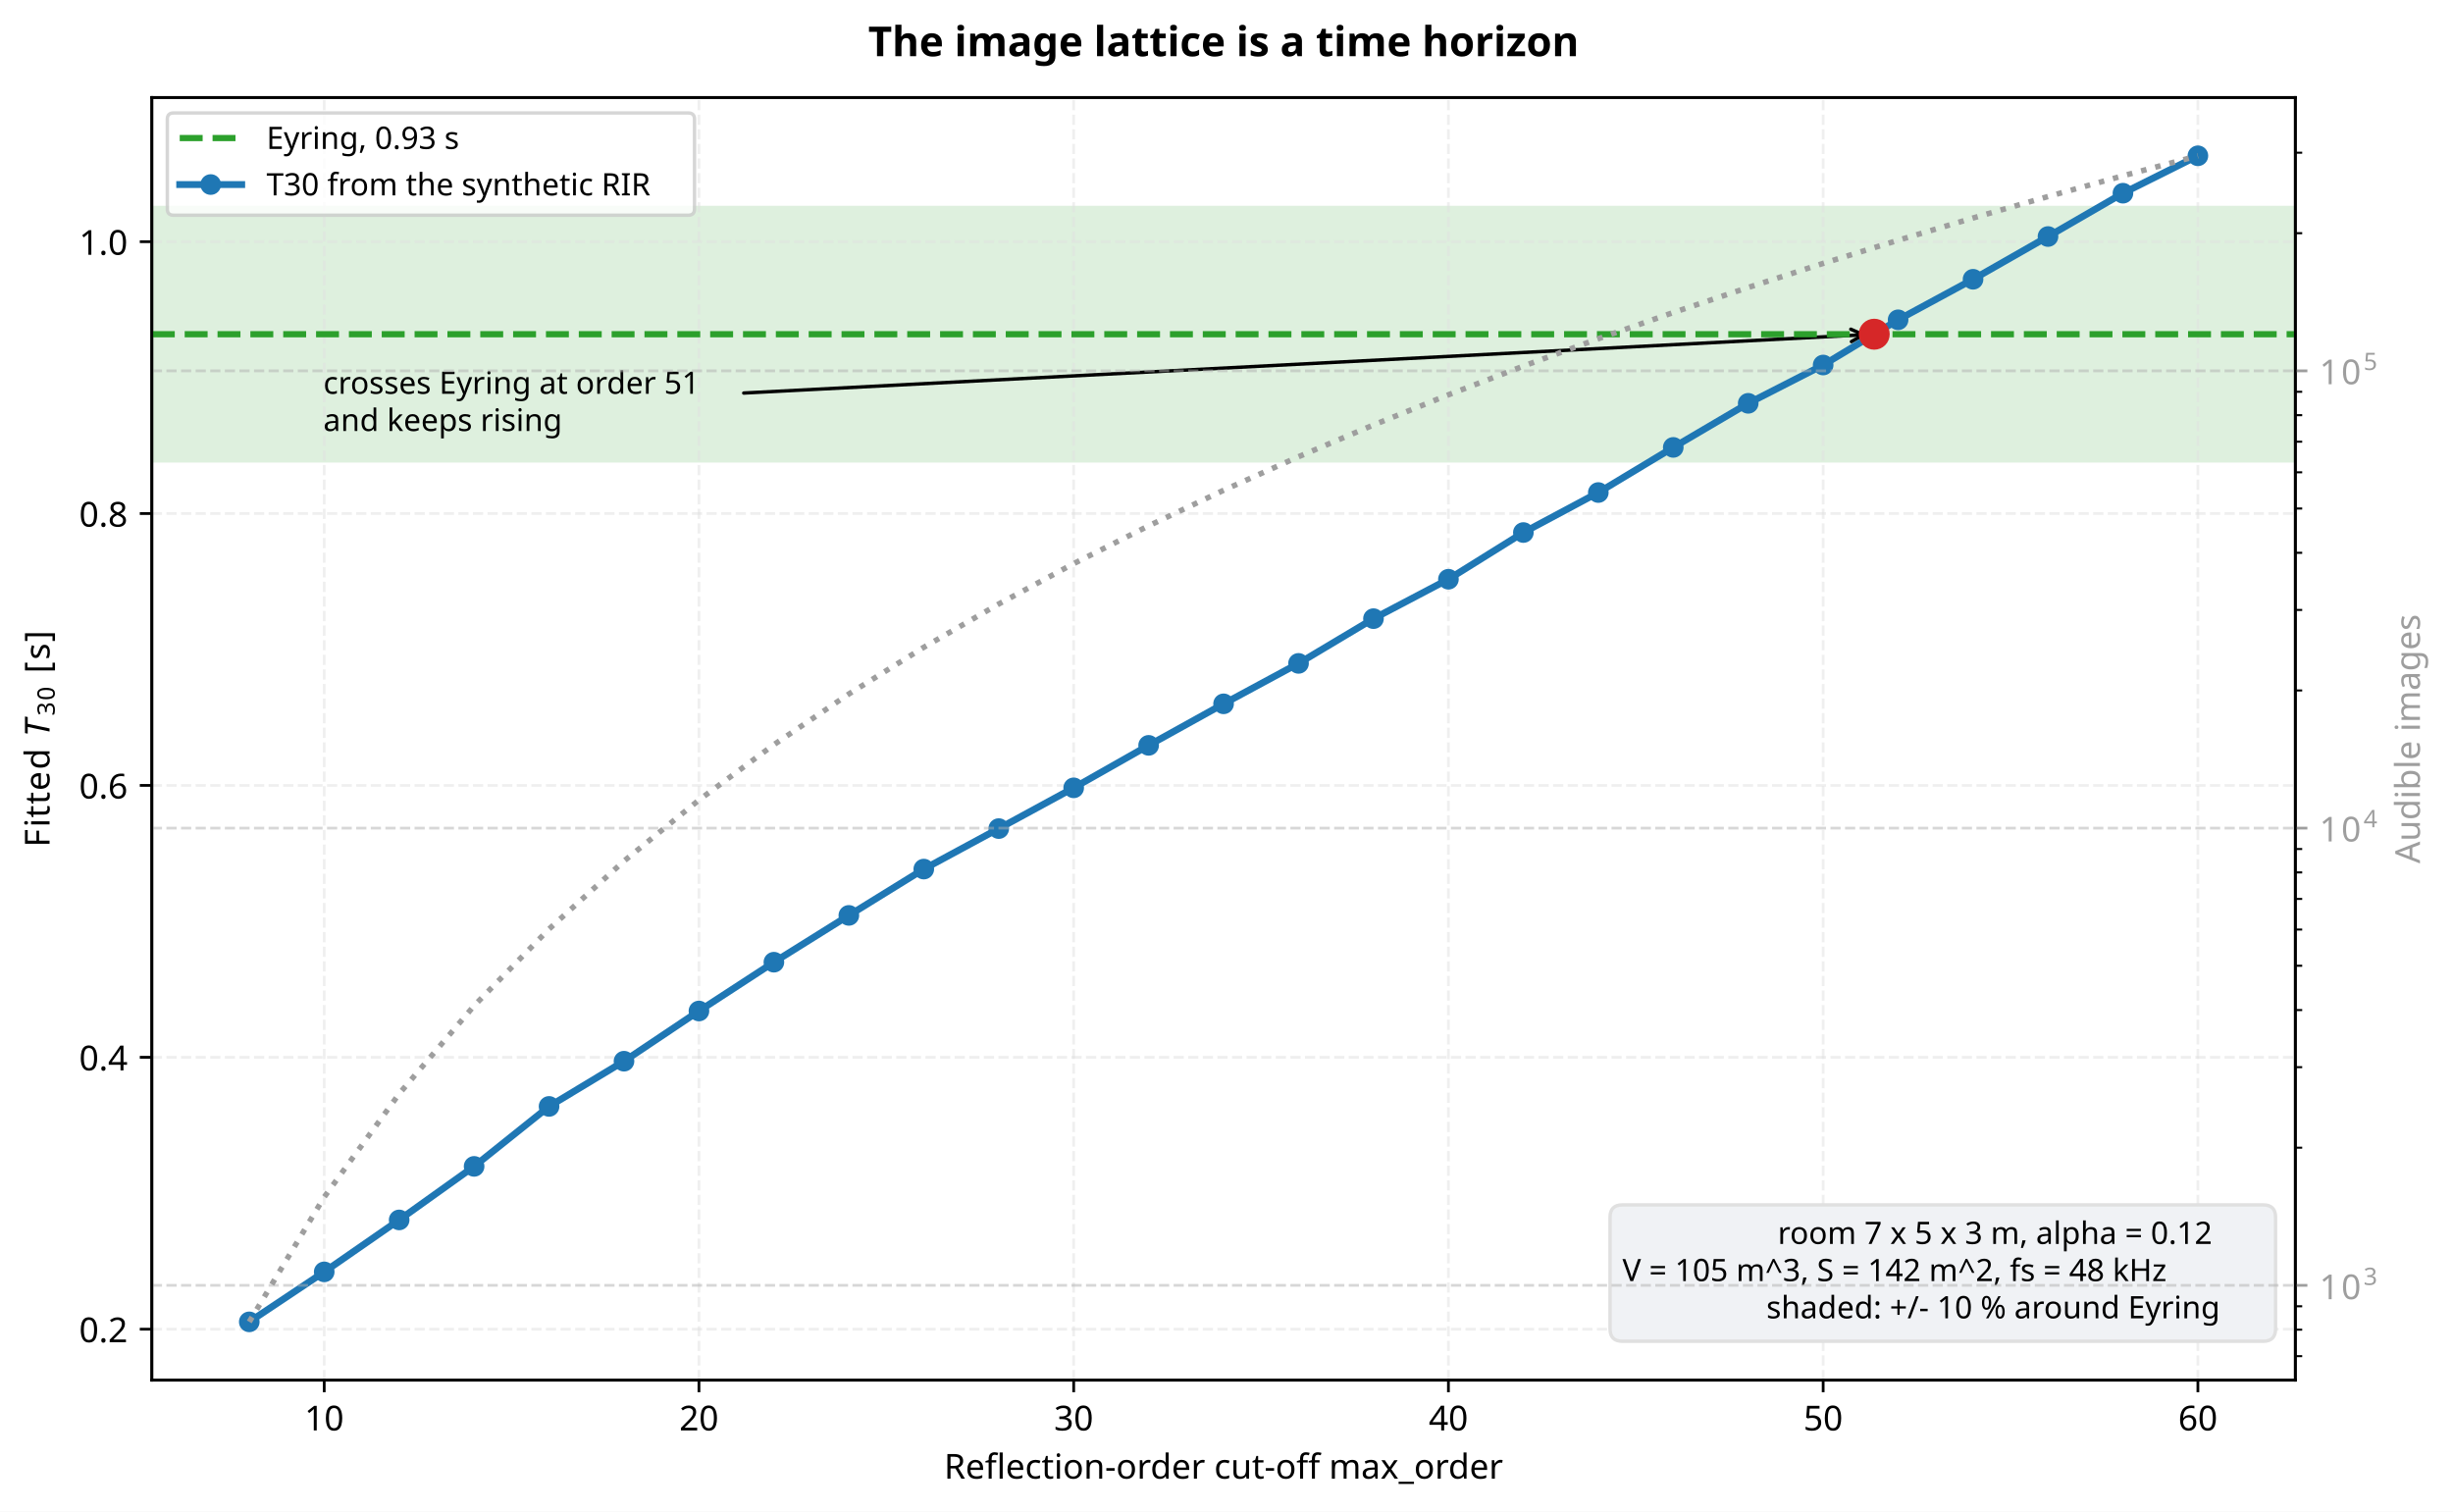
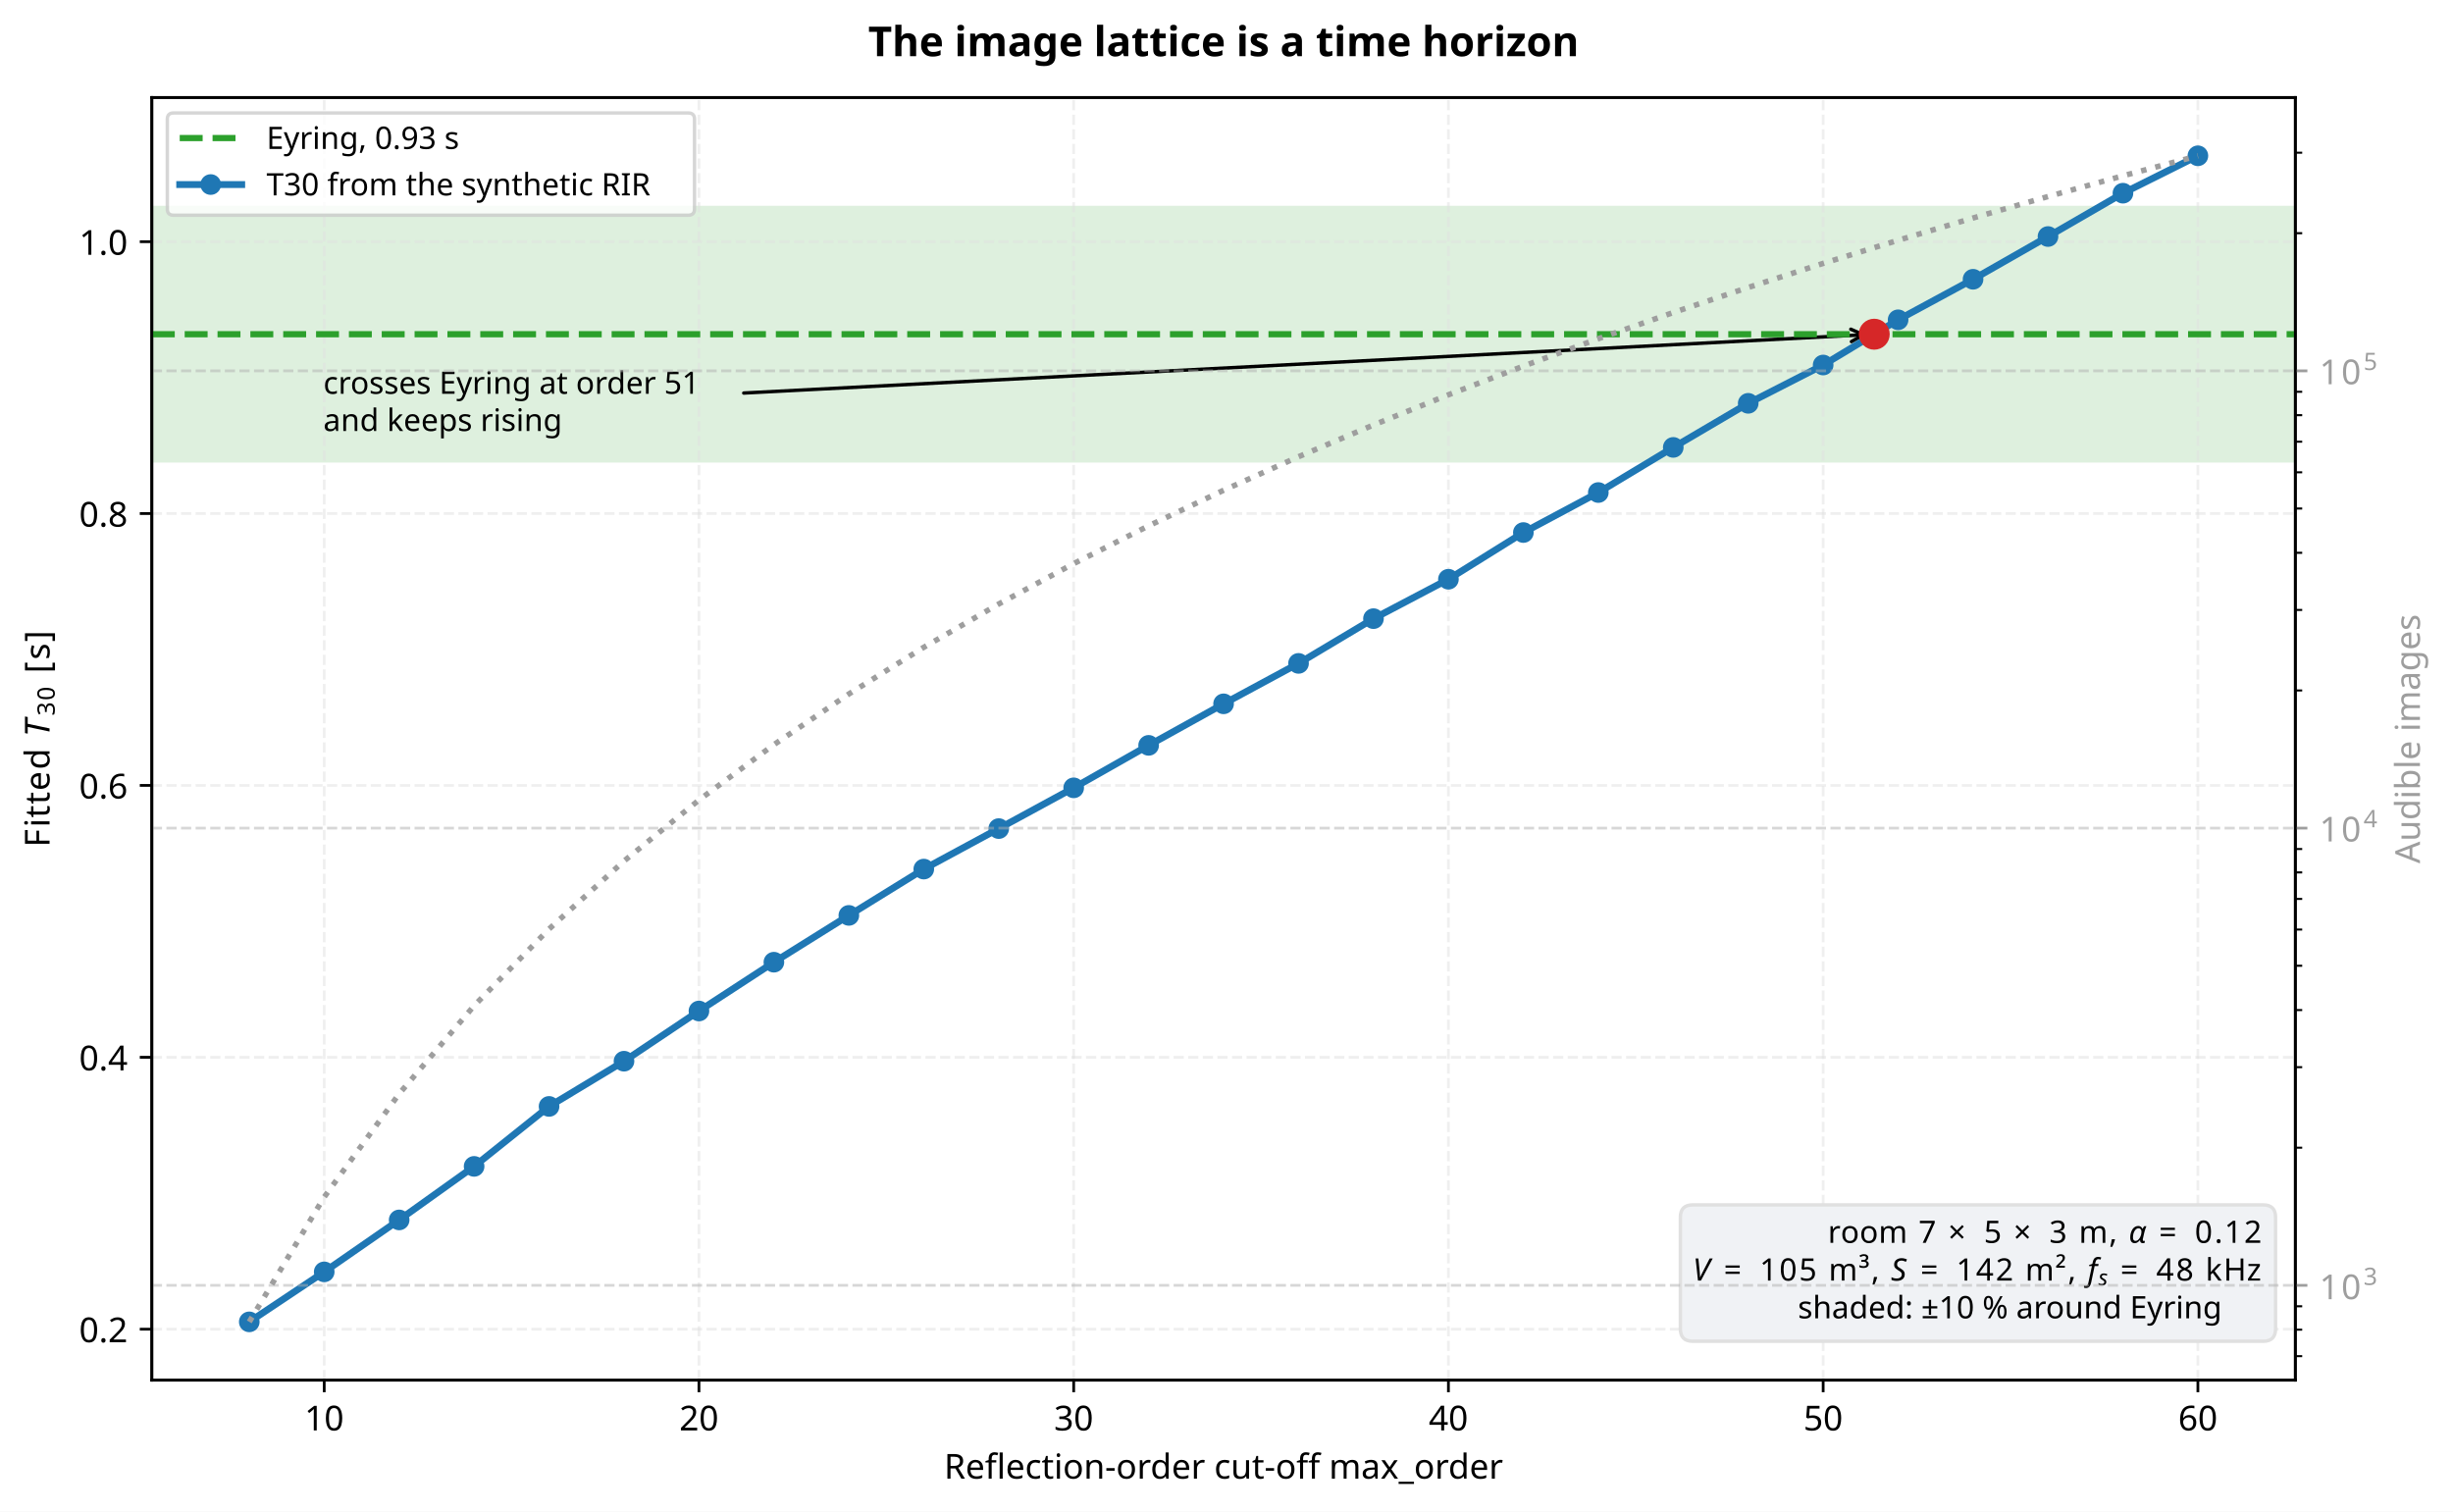
<svg xmlns="http://www.w3.org/2000/svg" xmlns:xlink="http://www.w3.org/1999/xlink" width="712.542pt" height="439.117pt" viewBox="0 0 712.542 439.117" version="1.1">
  <defs>
    <style type="text/css">*{stroke-linejoin: round; stroke-linecap: butt}</style>
  </defs>
  <g id="figure_1">
    <g id="patch_1">
      <path d="M -0 439.117  L 712.542 439.117  L 712.542 0  L -0 0  z " style="fill: #ffffff" />
    </g>
    <g id="axes_1">
      <g id="patch_2">
        <path d="M 44.105 400.916  L 666.741 400.916  L 666.741 28.318  L 44.105 28.318  z " style="fill: #ffffff" />
      </g>
      <g id="patch_3">
        <path d="M 44.105 133.88  L 666.741 133.88  L 666.741 60.283  L 44.105 60.283  z " clip-path="url(#pe8489d910d)" style="fill: #def0de; stroke: #def0de; stroke-linejoin: miter" />
      </g>
      <g id="matplotlib.axis_1">
        <g id="xtick_1">
          <g id="line2d_1">
            <path d="M 94.178 400.916  L 94.178 28.318  " clip-path="url(#pe8489d910d)" style="fill: none; stroke-dasharray: 2.96,1.28; stroke-dashoffset: 0; stroke: #e0e0e0; stroke-opacity: 0.5; stroke-width: 0.8" />
          </g>
          <g id="line2d_2">
            <defs>
              <path id="m3d27035b55" d="M 0 0  L 0 3.5  " style="stroke: #000000; stroke-width: 0.8" />
            </defs>
            <g>
              <use xlink:href="#m3d27035b55" x="94.178" y="400.916" style="stroke: #000000; stroke-width: 0.8" />
            </g>
          </g>
          <g id="text_1">
            <text style="font-size: 10px; font-family: sans-serif; text-anchor: middle" x="94.178" y="415.513" transform="rotate(-0 94.17754 415.5134)">10</text>
          </g>
        </g>
        <g id="xtick_2">
          <g id="line2d_3">
            <path d="M 203.03 400.916  L 203.03 28.318  " clip-path="url(#pe8489d910d)" style="fill: none; stroke-dasharray: 2.96,1.28; stroke-dashoffset: 0; stroke: #e0e0e0; stroke-opacity: 0.5; stroke-width: 0.8" />
          </g>
          <g id="line2d_4">
            <g>
              <use xlink:href="#m3d27035b55" x="203.03" y="400.916" style="stroke: #000000; stroke-width: 0.8" />
            </g>
          </g>
          <g id="text_2">
            <text style="font-size: 10px; font-family: sans-serif; text-anchor: middle" x="203.03" y="415.513" transform="rotate(-0 203.0299 415.5134)">20</text>
          </g>
        </g>
        <g id="xtick_3">
          <g id="line2d_5">
            <path d="M 311.882 400.916  L 311.882 28.318  " clip-path="url(#pe8489d910d)" style="fill: none; stroke-dasharray: 2.96,1.28; stroke-dashoffset: 0; stroke: #e0e0e0; stroke-opacity: 0.5; stroke-width: 0.8" />
          </g>
          <g id="line2d_6">
            <g>
              <use xlink:href="#m3d27035b55" x="311.882" y="400.916" style="stroke: #000000; stroke-width: 0.8" />
            </g>
          </g>
          <g id="text_3">
            <text style="font-size: 10px; font-family: sans-serif; text-anchor: middle" x="311.882" y="415.513" transform="rotate(-0 311.8822 415.5134)">30</text>
          </g>
        </g>
        <g id="xtick_4">
          <g id="line2d_7">
            <path d="M 420.735 400.916  L 420.735 28.318  " clip-path="url(#pe8489d910d)" style="fill: none; stroke-dasharray: 2.96,1.28; stroke-dashoffset: 0; stroke: #e0e0e0; stroke-opacity: 0.5; stroke-width: 0.8" />
          </g>
          <g id="line2d_8">
            <g>
              <use xlink:href="#m3d27035b55" x="420.735" y="400.916" style="stroke: #000000; stroke-width: 0.8" />
            </g>
          </g>
          <g id="text_4">
            <text style="font-size: 10px; font-family: sans-serif; text-anchor: middle" x="420.735" y="415.513" transform="rotate(-0 420.7345 415.5134)">40</text>
          </g>
        </g>
        <g id="xtick_5">
          <g id="line2d_9">
            <path d="M 529.587 400.916  L 529.587 28.318  " clip-path="url(#pe8489d910d)" style="fill: none; stroke-dasharray: 2.96,1.28; stroke-dashoffset: 0; stroke: #e0e0e0; stroke-opacity: 0.5; stroke-width: 0.8" />
          </g>
          <g id="line2d_10">
            <g>
              <use xlink:href="#m3d27035b55" x="529.587" y="400.916" style="stroke: #000000; stroke-width: 0.8" />
            </g>
          </g>
          <g id="text_5">
            <text style="font-size: 10px; font-family: sans-serif; text-anchor: middle" x="529.587" y="415.513" transform="rotate(-0 529.5868 415.5134)">50</text>
          </g>
        </g>
        <g id="xtick_6">
          <g id="line2d_11">
            <path d="M 638.439 400.916  L 638.439 28.318  " clip-path="url(#pe8489d910d)" style="fill: none; stroke-dasharray: 2.96,1.28; stroke-dashoffset: 0; stroke: #e0e0e0; stroke-opacity: 0.5; stroke-width: 0.8" />
          </g>
          <g id="line2d_12">
            <g>
              <use xlink:href="#m3d27035b55" x="638.439" y="400.916" style="stroke: #000000; stroke-width: 0.8" />
            </g>
          </g>
          <g id="text_6">
            <text style="font-size: 10px; font-family: sans-serif; text-anchor: middle" x="638.439" y="415.513" transform="rotate(-0 638.4392 415.5134)">60</text>
          </g>
        </g>
        <g id="text_7">
          <text style="font-size: 10px; font-family: sans-serif; text-anchor: middle" x="355.423" y="429.514" transform="rotate(-0 355.4231 429.5142)">Reflection-order cut-off  max_order</text>
        </g>
      </g>
      <g id="matplotlib.axis_2">
        <g id="ytick_1">
          <g id="line2d_13">
            <path d="M 44.105 386.096  L 666.741 386.096  " clip-path="url(#pe8489d910d)" style="fill: none; stroke-dasharray: 2.96,1.28; stroke-dashoffset: 0; stroke: #e0e0e0; stroke-opacity: 0.5; stroke-width: 0.8" />
          </g>
          <g id="line2d_14">
            <defs>
              <path id="mef640d9f3a" d="M 0 0  L -3.5 0  " style="stroke: #000000; stroke-width: 0.8" />
            </defs>
            <g>
              <use xlink:href="#mef640d9f3a" x="44.105" y="386.096" style="stroke: #000000; stroke-width: 0.8" />
            </g>
          </g>
          <g id="text_8">
            <text style="font-size: 10px; font-family: sans-serif; text-anchor: end" x="37.105" y="389.895" transform="rotate(-0 37.10547 389.8953)">0.2</text>
          </g>
        </g>
        <g id="ytick_2">
          <g id="line2d_15">
            <path d="M 44.105 307.125  L 666.741 307.125  " clip-path="url(#pe8489d910d)" style="fill: none; stroke-dasharray: 2.96,1.28; stroke-dashoffset: 0; stroke: #e0e0e0; stroke-opacity: 0.5; stroke-width: 0.8" />
          </g>
          <g id="line2d_16">
            <g>
              <use xlink:href="#mef640d9f3a" x="44.105" y="307.125" style="stroke: #000000; stroke-width: 0.8" />
            </g>
          </g>
          <g id="text_9">
            <text style="font-size: 10px; font-family: sans-serif; text-anchor: end" x="37.105" y="310.923" transform="rotate(-0 37.10547 310.9234)">0.4</text>
          </g>
        </g>
        <g id="ytick_3">
          <g id="line2d_17">
            <path d="M 44.105 228.153  L 666.741 228.153  " clip-path="url(#pe8489d910d)" style="fill: none; stroke-dasharray: 2.96,1.28; stroke-dashoffset: 0; stroke: #e0e0e0; stroke-opacity: 0.5; stroke-width: 0.8" />
          </g>
          <g id="line2d_18">
            <g>
              <use xlink:href="#mef640d9f3a" x="44.105" y="228.153" style="stroke: #000000; stroke-width: 0.8" />
            </g>
          </g>
          <g id="text_10">
            <text style="font-size: 10px; font-family: sans-serif; text-anchor: end" x="37.105" y="231.951" transform="rotate(-0 37.10547 231.9514)">0.6</text>
          </g>
        </g>
        <g id="ytick_4">
          <g id="line2d_19">
            <path d="M 44.105 149.181  L 666.741 149.181  " clip-path="url(#pe8489d910d)" style="fill: none; stroke-dasharray: 2.96,1.28; stroke-dashoffset: 0; stroke: #e0e0e0; stroke-opacity: 0.5; stroke-width: 0.8" />
          </g>
          <g id="line2d_20">
            <g>
              <use xlink:href="#mef640d9f3a" x="44.105" y="149.181" style="stroke: #000000; stroke-width: 0.8" />
            </g>
          </g>
          <g id="text_11">
            <text style="font-size: 10px; font-family: sans-serif; text-anchor: end" x="37.105" y="152.98" transform="rotate(-0 37.10547 152.9795)">0.8</text>
          </g>
        </g>
        <g id="ytick_5">
          <g id="line2d_21">
            <path d="M 44.105 70.209  L 666.741 70.209  " clip-path="url(#pe8489d910d)" style="fill: none; stroke-dasharray: 2.96,1.28; stroke-dashoffset: 0; stroke: #e0e0e0; stroke-opacity: 0.5; stroke-width: 0.8" />
          </g>
          <g id="line2d_22">
            <g>
              <use xlink:href="#mef640d9f3a" x="44.105" y="70.209" style="stroke: #000000; stroke-width: 0.8" />
            </g>
          </g>
          <g id="text_12">
            <text style="font-size: 10px; font-family: sans-serif; text-anchor: end" x="37.105" y="74.008" transform="rotate(-0 37.10547 74.00761)">1.0</text>
          </g>
        </g>
        <g id="text_13">
          <g transform="translate(14.8 246.067) rotate(-90)">
            <text>
              <tspan x="0" y="-0.406" style="font-size: 10px; font-family: sans-serif">F</tspan>
              <tspan x="5.752" y="-0.406" style="font-size: 10px; font-family: sans-serif">i</tspan>
              <tspan x="8.53" y="-0.406" style="font-size: 10px; font-family: sans-serif">t</tspan>
              <tspan x="12.451" y="-0.406" style="font-size: 10px; font-family: sans-serif">t</tspan>
              <tspan x="16.372" y="-0.406" style="font-size: 10px; font-family: sans-serif">e</tspan>
              <tspan x="22.524" y="-0.406" style="font-size: 10px; font-family: sans-serif">d</tspan>
              <tspan x="28.872" y="-0.406" style="font-size: 10px; font-family: sans-serif"> </tspan>
              <tspan x="47.34" y="-0.406" style="font-size: 10px; font-family: sans-serif"> </tspan>
              <tspan x="50.519" y="-0.406" style="font-size: 10px; font-family: sans-serif">[</tspan>
              <tspan x="54.42" y="-0.406" style="font-size: 10px; font-family: sans-serif">s</tspan>
              <tspan x="59.63" y="-0.406" style="font-size: 10px; font-family: sans-serif">]</tspan>
              <tspan x="32.051" y="-0.406" style="font-style: oblique; font-size: 10px; font-family: sans-serif">T</tspan>
              <tspan x="38.159" y="1.094" style="font-size: 7px; font-family: sans-serif">3</tspan>
              <tspan x="42.613" y="1.094" style="font-size: 7px; font-family: sans-serif">0</tspan>
            </text>
          </g>
        </g>
      </g>
      <g id="patch_4">
        <path d="M 44.105 400.916  L 44.105 28.318  " style="fill: none; stroke: #000000; stroke-width: 0.8; stroke-linejoin: miter; stroke-linecap: square" />
      </g>
      <g id="patch_5">
        <path d="M 666.741 400.916  L 666.741 28.318  " style="fill: none; stroke: #000000; stroke-width: 0.8; stroke-linejoin: miter; stroke-linecap: square" />
      </g>
      <g id="patch_6">
        <path d="M 44.105 400.916  L 666.741 400.916  " style="fill: none; stroke: #000000; stroke-width: 0.8; stroke-linejoin: miter; stroke-linecap: square" />
      </g>
      <g id="patch_7">
        <path d="M 44.105 28.318  L 666.741 28.318  " style="fill: none; stroke: #000000; stroke-width: 0.8; stroke-linejoin: miter; stroke-linecap: square" />
      </g>
      <g id="patch_8">
        <path d="M 216.044 114.172  Q 379.234 105.679 541.308 97.244  " style="fill: none; stroke: #000000; stroke-linecap: round" />
        <path d="M 537.62 95.633  L 541.308 97.244  L 537.807 99.228  " style="fill: none; stroke: #000000; stroke-linecap: round" />
      </g>
      <g id="text_14">
        <text style="font-size: 9px; font-family: sans-serif" transform="translate(93.91629 114.3911)">crosses Eyring at order 51</text>
        <text style="font-size: 9px; font-family: sans-serif" transform="translate(93.91629 125.1935)">and keeps rising</text>
      </g>
      <g id="text_15">
        <g id="patch_9">
-           <path d="M 471.283 389.612  L 657.401 389.612  Q 661.001 389.612 661.001 386.012  L 661.001 353.604  Q 661.001 350.004 657.401 350.004  L 471.283 350.004  Q 467.683 350.004 467.683 353.604  L 467.683 386.012  Q 467.683 389.612 471.283 389.612  z " style="fill: #f0f2f5; stroke: #e0e0e0; stroke-linejoin: miter" />
-         </g>
-         <text style="font-size: 9px; font-family: sans-serif" transform="translate(516.3881 361.344)">room 7 x 5 x 3 m, alpha = 0.12</text>
-         <text style="font-size: 9px; font-family: sans-serif" transform="translate(471.2827 372.1464)">V = 105 m^3, S = 142 m^2, fs = 48 kHz</text>
-         <text style="font-size: 9px; font-family: sans-serif" transform="translate(513.0947 382.9489)">shaded: +/- 10 % around Eyring</text>
+           <path d="M 491.711 389.612  L 657.401 389.612  Q 661.001 389.612 661.001 386.012  L 661.001 353.604  Q 661.001 350.004 657.401 350.004  L 491.711 350.004  Q 488.111 350.004 488.111 353.604  L 488.111 386.012  Q 488.111 389.612 491.711 389.612  z " style="fill: #f0f2f5; stroke: #e0e0e0; stroke-linejoin: miter" />
+         </g>
+         <g transform="translate(530.9513 361.3426)">
+           <text>
+             <tspan x="0" y="-0.312" style="font-size: 9px; font-family: sans-serif">r</tspan>
+             <tspan x="3.7" y="-0.312" style="font-size: 9px; font-family: sans-serif">o</tspan>
+             <tspan x="9.207" y="-0.312" style="font-size: 9px; font-family: sans-serif">o</tspan>
+             <tspan x="14.713" y="-0.312" style="font-size: 9px; font-family: sans-serif">m</tspan>
+             <tspan x="23.48" y="-0.312" style="font-size: 9px; font-family: sans-serif"> </tspan>
+             <tspan x="26.341" y="-0.312" style="font-size: 9px; font-family: sans-serif">7</tspan>
+             <tspan x="32.067" y="-0.312" style="font-size: 9px; font-family: sans-serif"> </tspan>
+             <tspan x="34.928" y="-0.312" style="font-size: 9px; font-family: sans-serif">×</tspan>
+             <tspan x="42.469" y="-0.312" style="font-size: 9px; font-family: sans-serif"> </tspan>
+             <tspan x="45.33" y="-0.312" style="font-size: 9px; font-family: sans-serif">5</tspan>
+             <tspan x="51.056" y="-0.312" style="font-size: 9px; font-family: sans-serif"> </tspan>
+             <tspan x="53.917" y="-0.312" style="font-size: 9px; font-family: sans-serif">×</tspan>
+             <tspan x="61.458" y="-0.312" style="font-size: 9px; font-family: sans-serif"> </tspan>
+             <tspan x="64.318" y="-0.312" style="font-size: 9px; font-family: sans-serif">3</tspan>
+             <tspan x="70.044" y="-0.312" style="font-size: 9px; font-family: sans-serif"> </tspan>
+             <tspan x="72.905" y="-0.312" style="font-size: 9px; font-family: sans-serif">m</tspan>
+             <tspan x="81.672" y="-0.312" style="font-size: 9px; font-family: sans-serif">,</tspan>
+             <tspan x="84.533" y="-0.312" style="font-size: 9px; font-family: sans-serif"> </tspan>
+             <tspan x="93.327" y="-0.312" style="font-size: 9px; font-family: sans-serif"> </tspan>
+             <tspan x="96.188" y="-0.312" style="font-size: 9px; font-family: sans-serif">=</tspan>
+             <tspan x="103.729" y="-0.312" style="font-size: 9px; font-family: sans-serif"> </tspan>
+             <tspan x="106.589" y="-0.312" style="font-size: 9px; font-family: sans-serif">0</tspan>
+             <tspan x="112.315" y="-0.312" style="font-size: 9px; font-family: sans-serif">.</tspan>
+             <tspan x="115.176" y="-0.312" style="font-size: 9px; font-family: sans-serif">1</tspan>
+             <tspan x="120.902" y="-0.312" style="font-size: 9px; font-family: sans-serif">2</tspan>
+             <tspan x="87.394" y="-0.312" style="font-style: oblique; font-size: 9px; font-family: sans-serif">α</tspan>
+           </text>
+         </g>
+         <g transform="translate(491.7113 372.1464)">
+           <text>
+             <tspan x="0" y="-0.156" style="font-style: oblique; font-size: 9px; font-family: sans-serif">V</tspan>
+             <tspan x="57.555" y="-0.156" style="font-style: oblique; font-size: 9px; font-family: sans-serif">S</tspan>
+             <tspan x="114.667" y="-0.156" style="font-style: oblique; font-size: 9px; font-family: sans-serif">f</tspan>
+             <tspan x="6.157" y="-0.156" style="font-size: 9px; font-family: sans-serif"> </tspan>
+             <tspan x="9.018" y="-0.156" style="font-size: 9px; font-family: sans-serif">=</tspan>
+             <tspan x="16.559" y="-0.156" style="font-size: 9px; font-family: sans-serif"> </tspan>
+             <tspan x="19.419" y="-0.156" style="font-size: 9px; font-family: sans-serif">1</tspan>
+             <tspan x="25.146" y="-0.156" style="font-size: 9px; font-family: sans-serif">0</tspan>
+             <tspan x="30.872" y="-0.156" style="font-size: 9px; font-family: sans-serif">5</tspan>
+             <tspan x="36.598" y="-0.156" style="font-size: 9px; font-family: sans-serif"> </tspan>
+             <tspan x="39.458" y="-0.156" style="font-size: 9px; font-family: sans-serif">m</tspan>
+             <tspan x="48.226" y="-0.156" style="font-size: 9px; font-family: sans-serif">³</tspan>
+             <tspan x="51.833" y="-0.156" style="font-size: 9px; font-family: sans-serif">,</tspan>
+             <tspan x="54.694" y="-0.156" style="font-size: 9px; font-family: sans-serif"> </tspan>
+             <tspan x="63.268" y="-0.156" style="font-size: 9px; font-family: sans-serif"> </tspan>
+             <tspan x="66.129" y="-0.156" style="font-size: 9px; font-family: sans-serif">=</tspan>
+             <tspan x="73.67" y="-0.156" style="font-size: 9px; font-family: sans-serif"> </tspan>
+             <tspan x="76.531" y="-0.156" style="font-size: 9px; font-family: sans-serif">1</tspan>
+             <tspan x="82.257" y="-0.156" style="font-size: 9px; font-family: sans-serif">4</tspan>
+             <tspan x="87.983" y="-0.156" style="font-size: 9px; font-family: sans-serif">2</tspan>
+             <tspan x="93.709" y="-0.156" style="font-size: 9px; font-family: sans-serif"> </tspan>
+             <tspan x="96.57" y="-0.156" style="font-size: 9px; font-family: sans-serif">m</tspan>
+             <tspan x="105.337" y="-0.156" style="font-size: 9px; font-family: sans-serif">²</tspan>
+             <tspan x="108.945" y="-0.156" style="font-size: 9px; font-family: sans-serif">,</tspan>
+             <tspan x="111.806" y="-0.156" style="font-size: 9px; font-family: sans-serif"> </tspan>
+             <tspan x="121.363" y="-0.156" style="font-size: 9px; font-family: sans-serif"> </tspan>
+             <tspan x="124.224" y="-0.156" style="font-size: 9px; font-family: sans-serif">=</tspan>
+             <tspan x="131.765" y="-0.156" style="font-size: 9px; font-family: sans-serif"> </tspan>
+             <tspan x="134.626" y="-0.156" style="font-size: 9px; font-family: sans-serif">4</tspan>
+             <tspan x="140.352" y="-0.156" style="font-size: 9px; font-family: sans-serif">8</tspan>
+             <tspan x="146.078" y="-0.156" style="font-size: 9px; font-family: sans-serif"> </tspan>
+             <tspan x="148.939" y="-0.156" style="font-size: 9px; font-family: sans-serif">k</tspan>
+             <tspan x="154.151" y="-0.156" style="font-size: 9px; font-family: sans-serif">H</tspan>
+             <tspan x="160.919" y="-0.156" style="font-size: 9px; font-family: sans-serif">z</tspan>
+             <tspan x="117.835" y="1.194" style="font-style: oblique; font-size: 6.3px; font-family: sans-serif">s</tspan>
+           </text>
+         </g>
+         <text style="font-size: 9px; font-family: sans-serif" transform="translate(522.2339 382.9489)">shaded: ±10 % around Eyring</text>
      </g>
      <g id="text_16">
        <text style="font-weight: 700; font-size: 12px; font-family: sans-serif; text-anchor: middle" x="355.423" y="16.318" transform="rotate(-0 355.4231 16.31812)">The image lattice is a time horizon</text>
      </g>
      <g id="line2d_23">
        <path d="M 44.105 97.082  L 666.741 97.082  " clip-path="url(#pe8489d910d)" style="fill: none; stroke-dasharray: 6.66,2.88; stroke-dashoffset: 0; stroke: #2ca02c; stroke-width: 1.8" />
      </g>
      <g id="line2d_24">
        <path d="M 72.407 383.98  L 94.178 369.459  L 115.948 354.369  L 137.718 338.814  L 159.489 321.396  L 181.259 308.261  L 203.03 293.681  L 224.8 279.502  L 246.571 265.907  L 268.341 252.453  L 290.112 240.692  L 311.882 228.856  L 333.653 216.514  L 355.423 204.45  L 377.194 192.703  L 398.964 179.708  L 420.735 168.259  L 442.505 154.693  L 464.275 143.073  L 486.046 129.962  L 507.816 117.157  L 529.587 106.031  L 551.357 92.897  L 573.128 81.124  L 594.898 68.706  L 616.669 56.122  L 638.439 45.254  " clip-path="url(#pe8489d910d)" style="fill: none; stroke: #1f77b4; stroke-width: 2; stroke-linecap: square" />
        <defs>
          <path id="mabc070e0cf" d="M 0 2.5  C 0.663 2.5 1.299 2.237 1.768 1.768  C 2.237 1.299 2.5 0.663 2.5 0  C 2.5 -0.663 2.237 -1.299 1.768 -1.768  C 1.299 -2.237 0.663 -2.5 0 -2.5  C -0.663 -2.5 -1.299 -2.237 -1.768 -1.768  C -2.237 -1.299 -2.5 -0.663 -2.5 0  C -2.5 0.663 -2.237 1.299 -1.768 1.768  C -1.299 2.237 -0.663 2.5 0 2.5  z " style="stroke: #1f77b4" />
        </defs>
        <g clip-path="url(#pe8489d910d)">
          <use xlink:href="#mabc070e0cf" x="72.407" y="383.98" style="fill: #1f77b4; stroke: #1f77b4" />
          <use xlink:href="#mabc070e0cf" x="94.178" y="369.459" style="fill: #1f77b4; stroke: #1f77b4" />
          <use xlink:href="#mabc070e0cf" x="115.948" y="354.369" style="fill: #1f77b4; stroke: #1f77b4" />
          <use xlink:href="#mabc070e0cf" x="137.718" y="338.814" style="fill: #1f77b4; stroke: #1f77b4" />
          <use xlink:href="#mabc070e0cf" x="159.489" y="321.396" style="fill: #1f77b4; stroke: #1f77b4" />
          <use xlink:href="#mabc070e0cf" x="181.259" y="308.261" style="fill: #1f77b4; stroke: #1f77b4" />
          <use xlink:href="#mabc070e0cf" x="203.03" y="293.681" style="fill: #1f77b4; stroke: #1f77b4" />
          <use xlink:href="#mabc070e0cf" x="224.8" y="279.502" style="fill: #1f77b4; stroke: #1f77b4" />
          <use xlink:href="#mabc070e0cf" x="246.571" y="265.907" style="fill: #1f77b4; stroke: #1f77b4" />
          <use xlink:href="#mabc070e0cf" x="268.341" y="252.453" style="fill: #1f77b4; stroke: #1f77b4" />
          <use xlink:href="#mabc070e0cf" x="290.112" y="240.692" style="fill: #1f77b4; stroke: #1f77b4" />
          <use xlink:href="#mabc070e0cf" x="311.882" y="228.856" style="fill: #1f77b4; stroke: #1f77b4" />
          <use xlink:href="#mabc070e0cf" x="333.653" y="216.514" style="fill: #1f77b4; stroke: #1f77b4" />
          <use xlink:href="#mabc070e0cf" x="355.423" y="204.45" style="fill: #1f77b4; stroke: #1f77b4" />
          <use xlink:href="#mabc070e0cf" x="377.194" y="192.703" style="fill: #1f77b4; stroke: #1f77b4" />
          <use xlink:href="#mabc070e0cf" x="398.964" y="179.708" style="fill: #1f77b4; stroke: #1f77b4" />
          <use xlink:href="#mabc070e0cf" x="420.735" y="168.259" style="fill: #1f77b4; stroke: #1f77b4" />
          <use xlink:href="#mabc070e0cf" x="442.505" y="154.693" style="fill: #1f77b4; stroke: #1f77b4" />
          <use xlink:href="#mabc070e0cf" x="464.275" y="143.073" style="fill: #1f77b4; stroke: #1f77b4" />
          <use xlink:href="#mabc070e0cf" x="486.046" y="129.962" style="fill: #1f77b4; stroke: #1f77b4" />
          <use xlink:href="#mabc070e0cf" x="507.816" y="117.157" style="fill: #1f77b4; stroke: #1f77b4" />
          <use xlink:href="#mabc070e0cf" x="529.587" y="106.031" style="fill: #1f77b4; stroke: #1f77b4" />
          <use xlink:href="#mabc070e0cf" x="551.357" y="92.897" style="fill: #1f77b4; stroke: #1f77b4" />
          <use xlink:href="#mabc070e0cf" x="573.128" y="81.124" style="fill: #1f77b4; stroke: #1f77b4" />
          <use xlink:href="#mabc070e0cf" x="594.898" y="68.706" style="fill: #1f77b4; stroke: #1f77b4" />
          <use xlink:href="#mabc070e0cf" x="616.669" y="56.122" style="fill: #1f77b4; stroke: #1f77b4" />
          <use xlink:href="#mabc070e0cf" x="638.439" y="45.254" style="fill: #1f77b4; stroke: #1f77b4" />
        </g>
      </g>
      <g id="legend_1">
        <g id="patch_10">
          <path d="M 50.405 62.52  L 199.938 62.52  Q 201.738 62.52 201.738 60.72  L 201.738 34.618  Q 201.738 32.818 199.938 32.818  L 50.405 32.818  Q 48.605 32.818 48.605 34.618  L 48.605 60.72  Q 48.605 62.52 50.405 62.52  z " style="fill: #ffffff; opacity: 0.8; stroke: #cccccc; stroke-linejoin: miter" />
        </g>
        <g id="line2d_25">
          <path d="M 52.205 40.107  L 61.205 40.107  L 70.205 40.107  " style="fill: none; stroke-dasharray: 6.66,2.88; stroke-dashoffset: 0; stroke: #2ca02c; stroke-width: 1.8" />
        </g>
        <g id="text_17">
          <text style="font-size: 9px; font-family: sans-serif; text-anchor: start" x="77.405" y="43.257" transform="rotate(-0 77.40547 43.25672)">Eyring, 0.93 s</text>
        </g>
        <g id="line2d_26">
          <path d="M 52.205 53.607  L 61.205 53.607  L 70.205 53.607  " style="fill: none; stroke: #1f77b4; stroke-width: 2; stroke-linecap: square" />
          <g>
            <use xlink:href="#mabc070e0cf" x="61.205" y="53.607" style="fill: #1f77b4; stroke: #1f77b4" />
          </g>
        </g>
        <g id="text_18">
          <text style="font-size: 9px; font-family: sans-serif; text-anchor: start" x="77.405" y="56.757" transform="rotate(-0 77.40547 56.75742)">T30 from the synthetic RIR</text>
        </g>
      </g>
      <g id="line2d_27">
        <defs>
          <path id="m1607f2d75f" d="M 0 4  C 1.061 4 2.078 3.579 2.828 2.828  C 3.579 2.078 4 1.061 4 0  C 4 -1.061 3.579 -2.078 2.828 -2.828  C 2.078 -3.579 1.061 -4 0 -4  C -1.061 -4 -2.078 -3.579 -2.828 -2.828  C -3.579 -2.078 -4 -1.061 -4 0  C -4 1.061 -3.579 2.078 -2.828 2.828  C -2.078 3.579 -1.061 4 0 4  z " style="stroke: #d62728" />
        </defs>
        <g clip-path="url(#pe8489d910d)">
          <use xlink:href="#m1607f2d75f" x="544.422" y="97.082" style="fill: #d62728; stroke: #d62728" />
        </g>
      </g>
    </g>
    <g id="axes_2">
      <g id="matplotlib.axis_3">
        <g id="ytick_6">
          <g id="line2d_28">
            <path d="M 44.105 373.37  L 666.741 373.37  " clip-path="url(#pe8489d910d)" style="fill: none; stroke-dasharray: 2.96,1.28; stroke-dashoffset: 0; stroke: #b0b0b0; stroke-opacity: 0.5; stroke-width: 0.8" />
          </g>
          <g id="line2d_29">
            <defs>
              <path id="m24ad3a472a" d="M 0 0  L 3.5 0  " style="stroke: #9e9e9e; stroke-width: 0.8" />
            </defs>
            <g>
              <use xlink:href="#m24ad3a472a" x="666.741" y="373.37" style="fill: #9e9e9e; stroke: #9e9e9e; stroke-width: 0.8" />
            </g>
          </g>
          <g id="text_19">
            <g style="fill: #9e9e9e" transform="translate(673.7408 378.0702)">
              <text>
                <tspan x="0" y="-0.675" style="font-size: 10px; font-family: sans-serif; fill: #9e9e9e">1</tspan>
                <tspan x="6.362" y="-0.675" style="font-size: 10px; font-family: sans-serif; fill: #9e9e9e">0</tspan>
                <tspan x="12.82" y="-4.805" style="font-size: 7px; font-family: sans-serif; fill: #9e9e9e">3</tspan>
              </text>
            </g>
          </g>
        </g>
        <g id="ytick_7">
          <g id="line2d_30">
            <path d="M 44.105 240.549  L 666.741 240.549  " clip-path="url(#pe8489d910d)" style="fill: none; stroke-dasharray: 2.96,1.28; stroke-dashoffset: 0; stroke: #b0b0b0; stroke-opacity: 0.5; stroke-width: 0.8" />
          </g>
          <g id="line2d_31">
            <g>
              <use xlink:href="#m24ad3a472a" x="666.741" y="240.549" style="fill: #9e9e9e; stroke: #9e9e9e; stroke-width: 0.8" />
            </g>
          </g>
          <g id="text_20">
            <g style="fill: #9e9e9e" transform="translate(673.7408 245.1987)">
              <text>
                <tspan x="0" y="-0.762" style="font-size: 10px; font-family: sans-serif; fill: #9e9e9e">1</tspan>
                <tspan x="6.362" y="-0.762" style="font-size: 10px; font-family: sans-serif; fill: #9e9e9e">0</tspan>
                <tspan x="12.82" y="-4.892" style="font-size: 7px; font-family: sans-serif; fill: #9e9e9e">4</tspan>
              </text>
            </g>
          </g>
        </g>
        <g id="ytick_8">
          <g id="line2d_32">
            <path d="M 44.105 107.727  L 666.741 107.727  " clip-path="url(#pe8489d910d)" style="fill: none; stroke-dasharray: 2.96,1.28; stroke-dashoffset: 0; stroke: #b0b0b0; stroke-opacity: 0.5; stroke-width: 0.8" />
          </g>
          <g id="line2d_33">
            <g>
              <use xlink:href="#m24ad3a472a" x="666.741" y="107.727" style="fill: #9e9e9e; stroke: #9e9e9e; stroke-width: 0.8" />
            </g>
          </g>
          <g id="text_21">
            <g style="fill: #9e9e9e" transform="translate(673.7408 112.3772)">
              <text>
                <tspan x="0" y="-0.762" style="font-size: 10px; font-family: sans-serif; fill: #9e9e9e">1</tspan>
                <tspan x="6.362" y="-0.762" style="font-size: 10px; font-family: sans-serif; fill: #9e9e9e">0</tspan>
                <tspan x="12.82" y="-4.892" style="font-size: 7px; font-family: sans-serif; fill: #9e9e9e">5</tspan>
              </text>
            </g>
          </g>
        </g>
        <g id="ytick_9">
          <g id="line2d_34">
            <defs>
              <path id="m4cae076384" d="M 0 0  L 2 0  " style="stroke: #000000; stroke-width: 0.6" />
            </defs>
            <g>
              <use xlink:href="#m4cae076384" x="666.741" y="393.944" style="stroke: #000000; stroke-width: 0.6" />
            </g>
          </g>
        </g>
        <g id="ytick_10">
          <g id="line2d_35">
            <g>
              <use xlink:href="#m4cae076384" x="666.741" y="386.242" style="stroke: #000000; stroke-width: 0.6" />
            </g>
          </g>
        </g>
        <g id="ytick_11">
          <g id="line2d_36">
            <g>
              <use xlink:href="#m4cae076384" x="666.741" y="379.448" style="stroke: #000000; stroke-width: 0.6" />
            </g>
          </g>
        </g>
        <g id="ytick_12">
          <g id="line2d_37">
            <g>
              <use xlink:href="#m4cae076384" x="666.741" y="333.387" style="stroke: #000000; stroke-width: 0.6" />
            </g>
          </g>
        </g>
        <g id="ytick_13">
          <g id="line2d_38">
            <g>
              <use xlink:href="#m4cae076384" x="666.741" y="309.998" style="stroke: #000000; stroke-width: 0.6" />
            </g>
          </g>
        </g>
        <g id="ytick_14">
          <g id="line2d_39">
            <g>
              <use xlink:href="#m4cae076384" x="666.741" y="293.404" style="stroke: #000000; stroke-width: 0.6" />
            </g>
          </g>
        </g>
        <g id="ytick_15">
          <g id="line2d_40">
            <g>
              <use xlink:href="#m4cae076384" x="666.741" y="280.532" style="stroke: #000000; stroke-width: 0.6" />
            </g>
          </g>
        </g>
        <g id="ytick_16">
          <g id="line2d_41">
            <g>
              <use xlink:href="#m4cae076384" x="666.741" y="270.015" style="stroke: #000000; stroke-width: 0.6" />
            </g>
          </g>
        </g>
        <g id="ytick_17">
          <g id="line2d_42">
            <g>
              <use xlink:href="#m4cae076384" x="666.741" y="261.123" style="stroke: #000000; stroke-width: 0.6" />
            </g>
          </g>
        </g>
        <g id="ytick_18">
          <g id="line2d_43">
            <g>
              <use xlink:href="#m4cae076384" x="666.741" y="253.42" style="stroke: #000000; stroke-width: 0.6" />
            </g>
          </g>
        </g>
        <g id="ytick_19">
          <g id="line2d_44">
            <g>
              <use xlink:href="#m4cae076384" x="666.741" y="246.626" style="stroke: #000000; stroke-width: 0.6" />
            </g>
          </g>
        </g>
        <g id="ytick_20">
          <g id="line2d_45">
            <g>
              <use xlink:href="#m4cae076384" x="666.741" y="200.565" style="stroke: #000000; stroke-width: 0.6" />
            </g>
          </g>
        </g>
        <g id="ytick_21">
          <g id="line2d_46">
            <g>
              <use xlink:href="#m4cae076384" x="666.741" y="177.177" style="stroke: #000000; stroke-width: 0.6" />
            </g>
          </g>
        </g>
        <g id="ytick_22">
          <g id="line2d_47">
            <g>
              <use xlink:href="#m4cae076384" x="666.741" y="160.582" style="stroke: #000000; stroke-width: 0.6" />
            </g>
          </g>
        </g>
        <g id="ytick_23">
          <g id="line2d_48">
            <g>
              <use xlink:href="#m4cae076384" x="666.741" y="147.71" style="stroke: #000000; stroke-width: 0.6" />
            </g>
          </g>
        </g>
        <g id="ytick_24">
          <g id="line2d_49">
            <g>
              <use xlink:href="#m4cae076384" x="666.741" y="137.193" style="stroke: #000000; stroke-width: 0.6" />
            </g>
          </g>
        </g>
        <g id="ytick_25">
          <g id="line2d_50">
            <g>
              <use xlink:href="#m4cae076384" x="666.741" y="128.302" style="stroke: #000000; stroke-width: 0.6" />
            </g>
          </g>
        </g>
        <g id="ytick_26">
          <g id="line2d_51">
            <g>
              <use xlink:href="#m4cae076384" x="666.741" y="120.599" style="stroke: #000000; stroke-width: 0.6" />
            </g>
          </g>
        </g>
        <g id="ytick_27">
          <g id="line2d_52">
            <g>
              <use xlink:href="#m4cae076384" x="666.741" y="113.805" style="stroke: #000000; stroke-width: 0.6" />
            </g>
          </g>
        </g>
        <g id="ytick_28">
          <g id="line2d_53">
            <g>
              <use xlink:href="#m4cae076384" x="666.741" y="67.744" style="stroke: #000000; stroke-width: 0.6" />
            </g>
          </g>
        </g>
        <g id="ytick_29">
          <g id="line2d_54">
            <g>
              <use xlink:href="#m4cae076384" x="666.741" y="44.355" style="stroke: #000000; stroke-width: 0.6" />
            </g>
          </g>
        </g>
        <g id="text_22">
          <text style="font-size: 10px; font-family: sans-serif; text-anchor: middle; fill: #9e9e9e" x="702.939" y="214.617" transform="rotate(-90 702.9392 214.617)">Audible images</text>
        </g>
      </g>
      <g id="patch_11">
        <path d="M 44.105 400.916  L 44.105 28.318  " style="fill: none; stroke: #000000; stroke-width: 0.8; stroke-linejoin: miter; stroke-linecap: square" />
      </g>
      <g id="patch_12">
        <path d="M 666.741 400.916  L 666.741 28.318  " style="fill: none; stroke: #000000; stroke-width: 0.8; stroke-linejoin: miter; stroke-linecap: square" />
      </g>
      <g id="patch_13">
        <path d="M 44.105 400.916  L 666.741 400.916  " style="fill: none; stroke: #000000; stroke-width: 0.8; stroke-linejoin: miter; stroke-linecap: square" />
      </g>
      <g id="patch_14">
        <path d="M 44.105 28.318  L 666.741 28.318  " style="fill: none; stroke: #000000; stroke-width: 0.8; stroke-linejoin: miter; stroke-linecap: square" />
      </g>
      <g id="line2d_55">
        <path d="M 72.407 383.98  L 94.178 347.719  L 115.948 317.723  L 137.718 292.148  L 159.489 269.861  L 181.259 250.114  L 203.03 232.386  L 224.8 216.305  L 246.571 201.59  L 268.341 188.027  L 290.112 175.449  L 311.882 163.723  L 333.653 152.741  L 355.423 142.414  L 377.194 132.669  L 398.964 123.442  L 420.735 114.683  L 442.505 106.346  L 464.275 98.391  L 486.046 90.786  L 507.816 83.502  L 529.587 76.511  L 551.357 69.792  L 573.128 63.324  L 594.898 57.089  L 616.669 51.07  L 638.439 45.254  " clip-path="url(#pe8489d910d)" style="fill: none; stroke-dasharray: 1.6,2.64; stroke-dashoffset: 0; stroke: #9e9e9e; stroke-width: 1.6" />
      </g>
    </g>
  </g>
  <defs>
    <clipPath id="pe8489d910d">
      <rect x="44.105" y="28.318" width="622.635" height="372.598" />
    </clipPath>
  </defs>
</svg>
